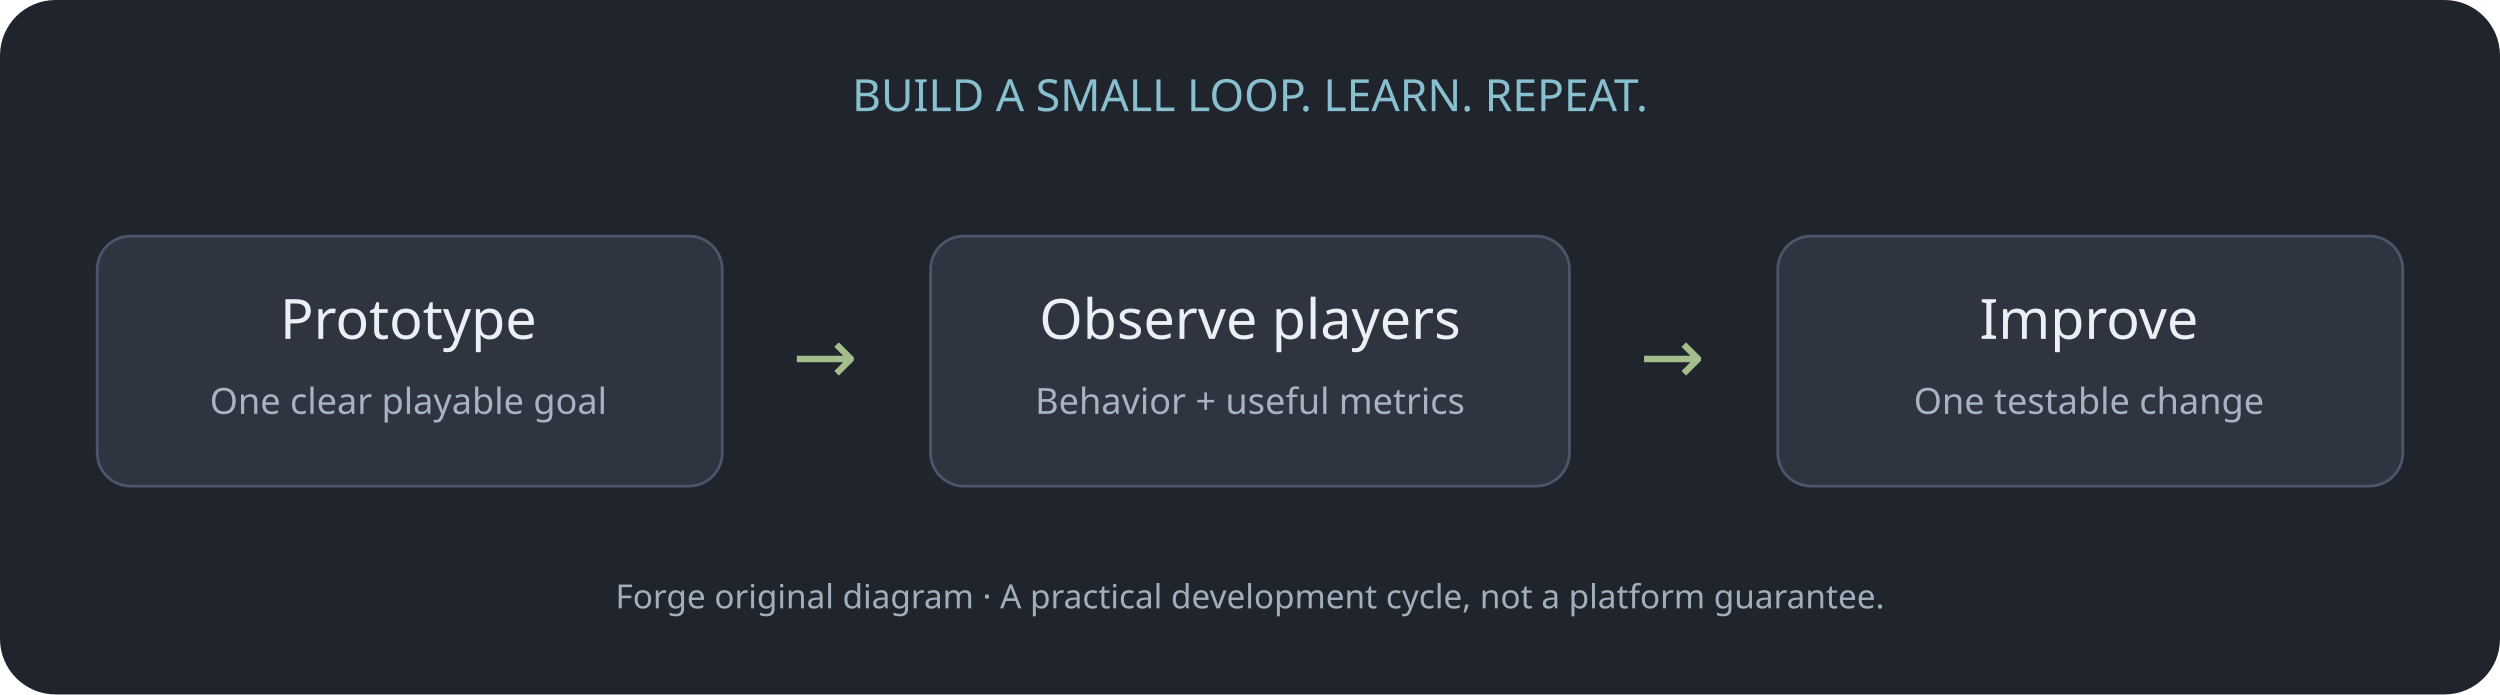
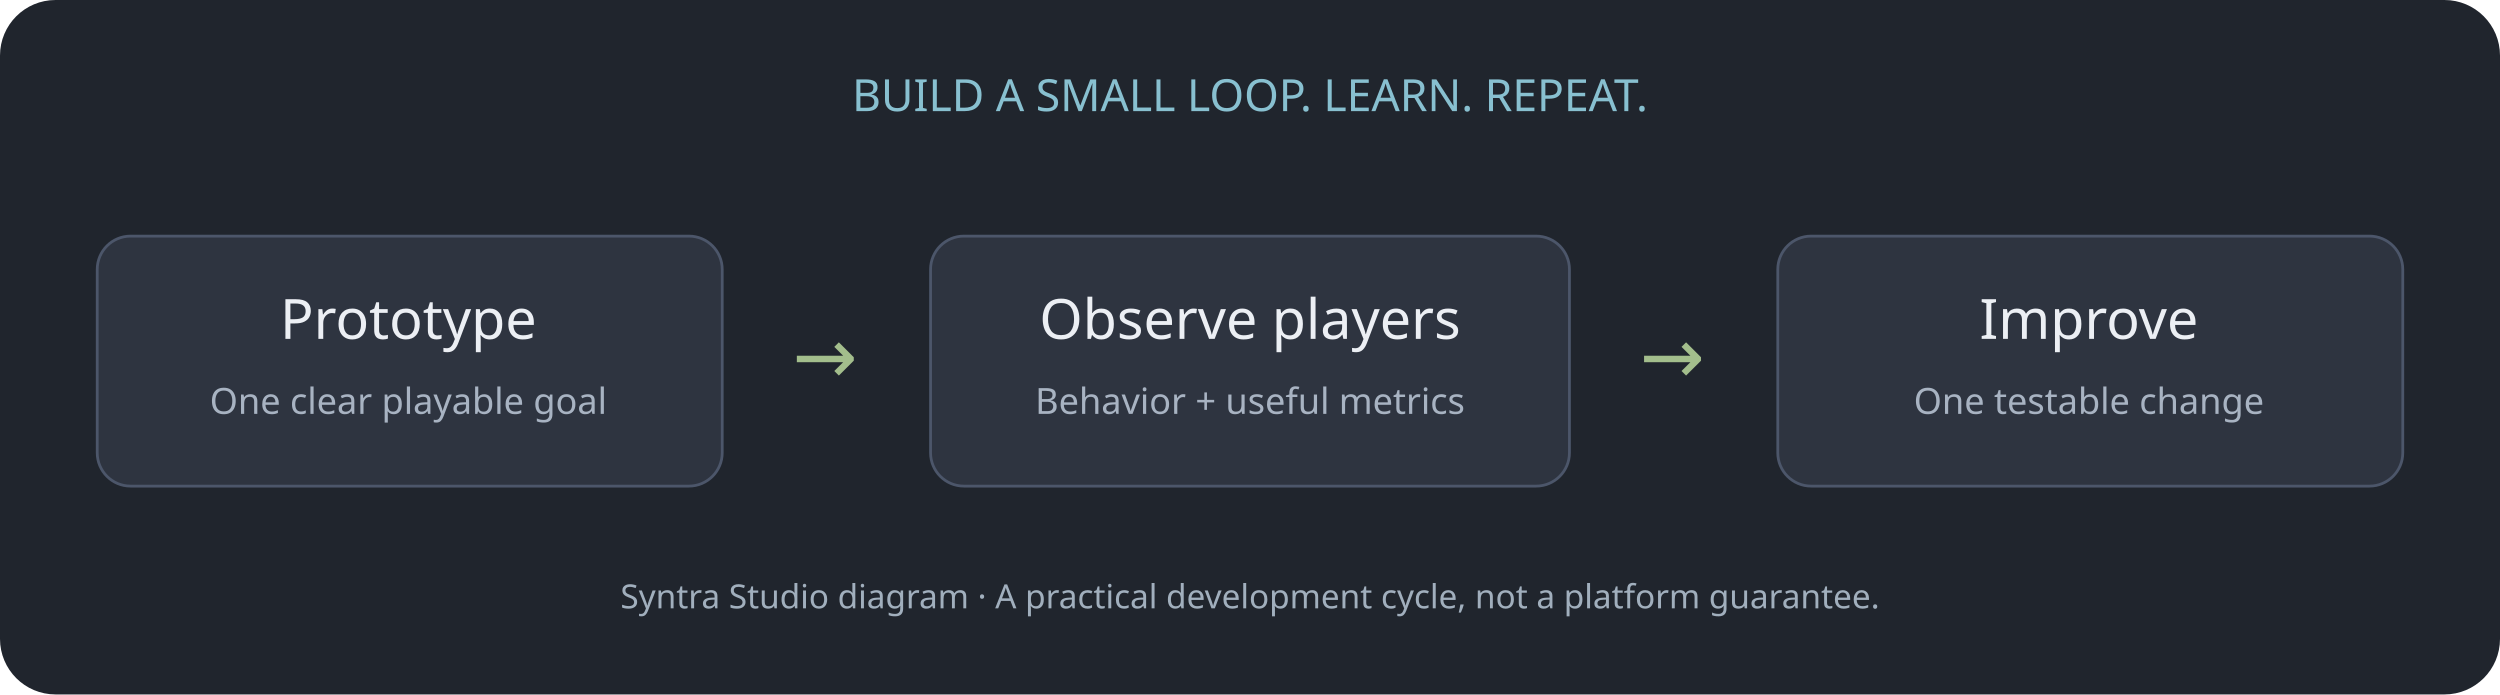
<svg xmlns="http://www.w3.org/2000/svg" viewBox="0 0 900 250">
  <rect width="900" height="250" rx="20" fill="#20252d" />
  <g font-family="sans-serif" text-anchor="middle">
    <text x="450" y="40" fill="#88c0d0" font-size="16">BUILD A SMALL LOOP. LEARN. REPEAT.</text>
    <g fill="#2e3440" stroke="#4c566a">
      <rect x="35" y="85" width="225" height="90" rx="12" />
      <rect x="335" y="85" width="230" height="90" rx="12" />
      <rect x="640" y="85" width="225" height="90" rx="12" />
    </g>
    <g fill="#eceff4" font-size="20">
      <text x="147" y="122">Prototype</text>
      <text x="450" y="122">Observe players</text>
      <text x="752" y="122">Improve</text>
    </g>
    <g fill="#a8b3c2" font-size="13">
      <text x="147" y="149">One clear playable goal</text>
      <text x="450" y="149">Behavior + useful metrics</text>
      <text x="752" y="149">One testable change</text>
    </g>
    <g fill="#a3be8c" font-size="28">
      <text x="297" y="138">→</text>
      <text x="602" y="138">→</text>
    </g>
-     <text x="450" y="219" fill="#a1afbd" font-size="12">Forge original diagram · A practical development cycle, not a platform guarantee.</text>
+     <text x="450" y="219" fill="#a1afbd" font-size="12">Syntra Studio diagram · A practical development cycle, not a platform guarantee.</text>
  </g>
</svg>
